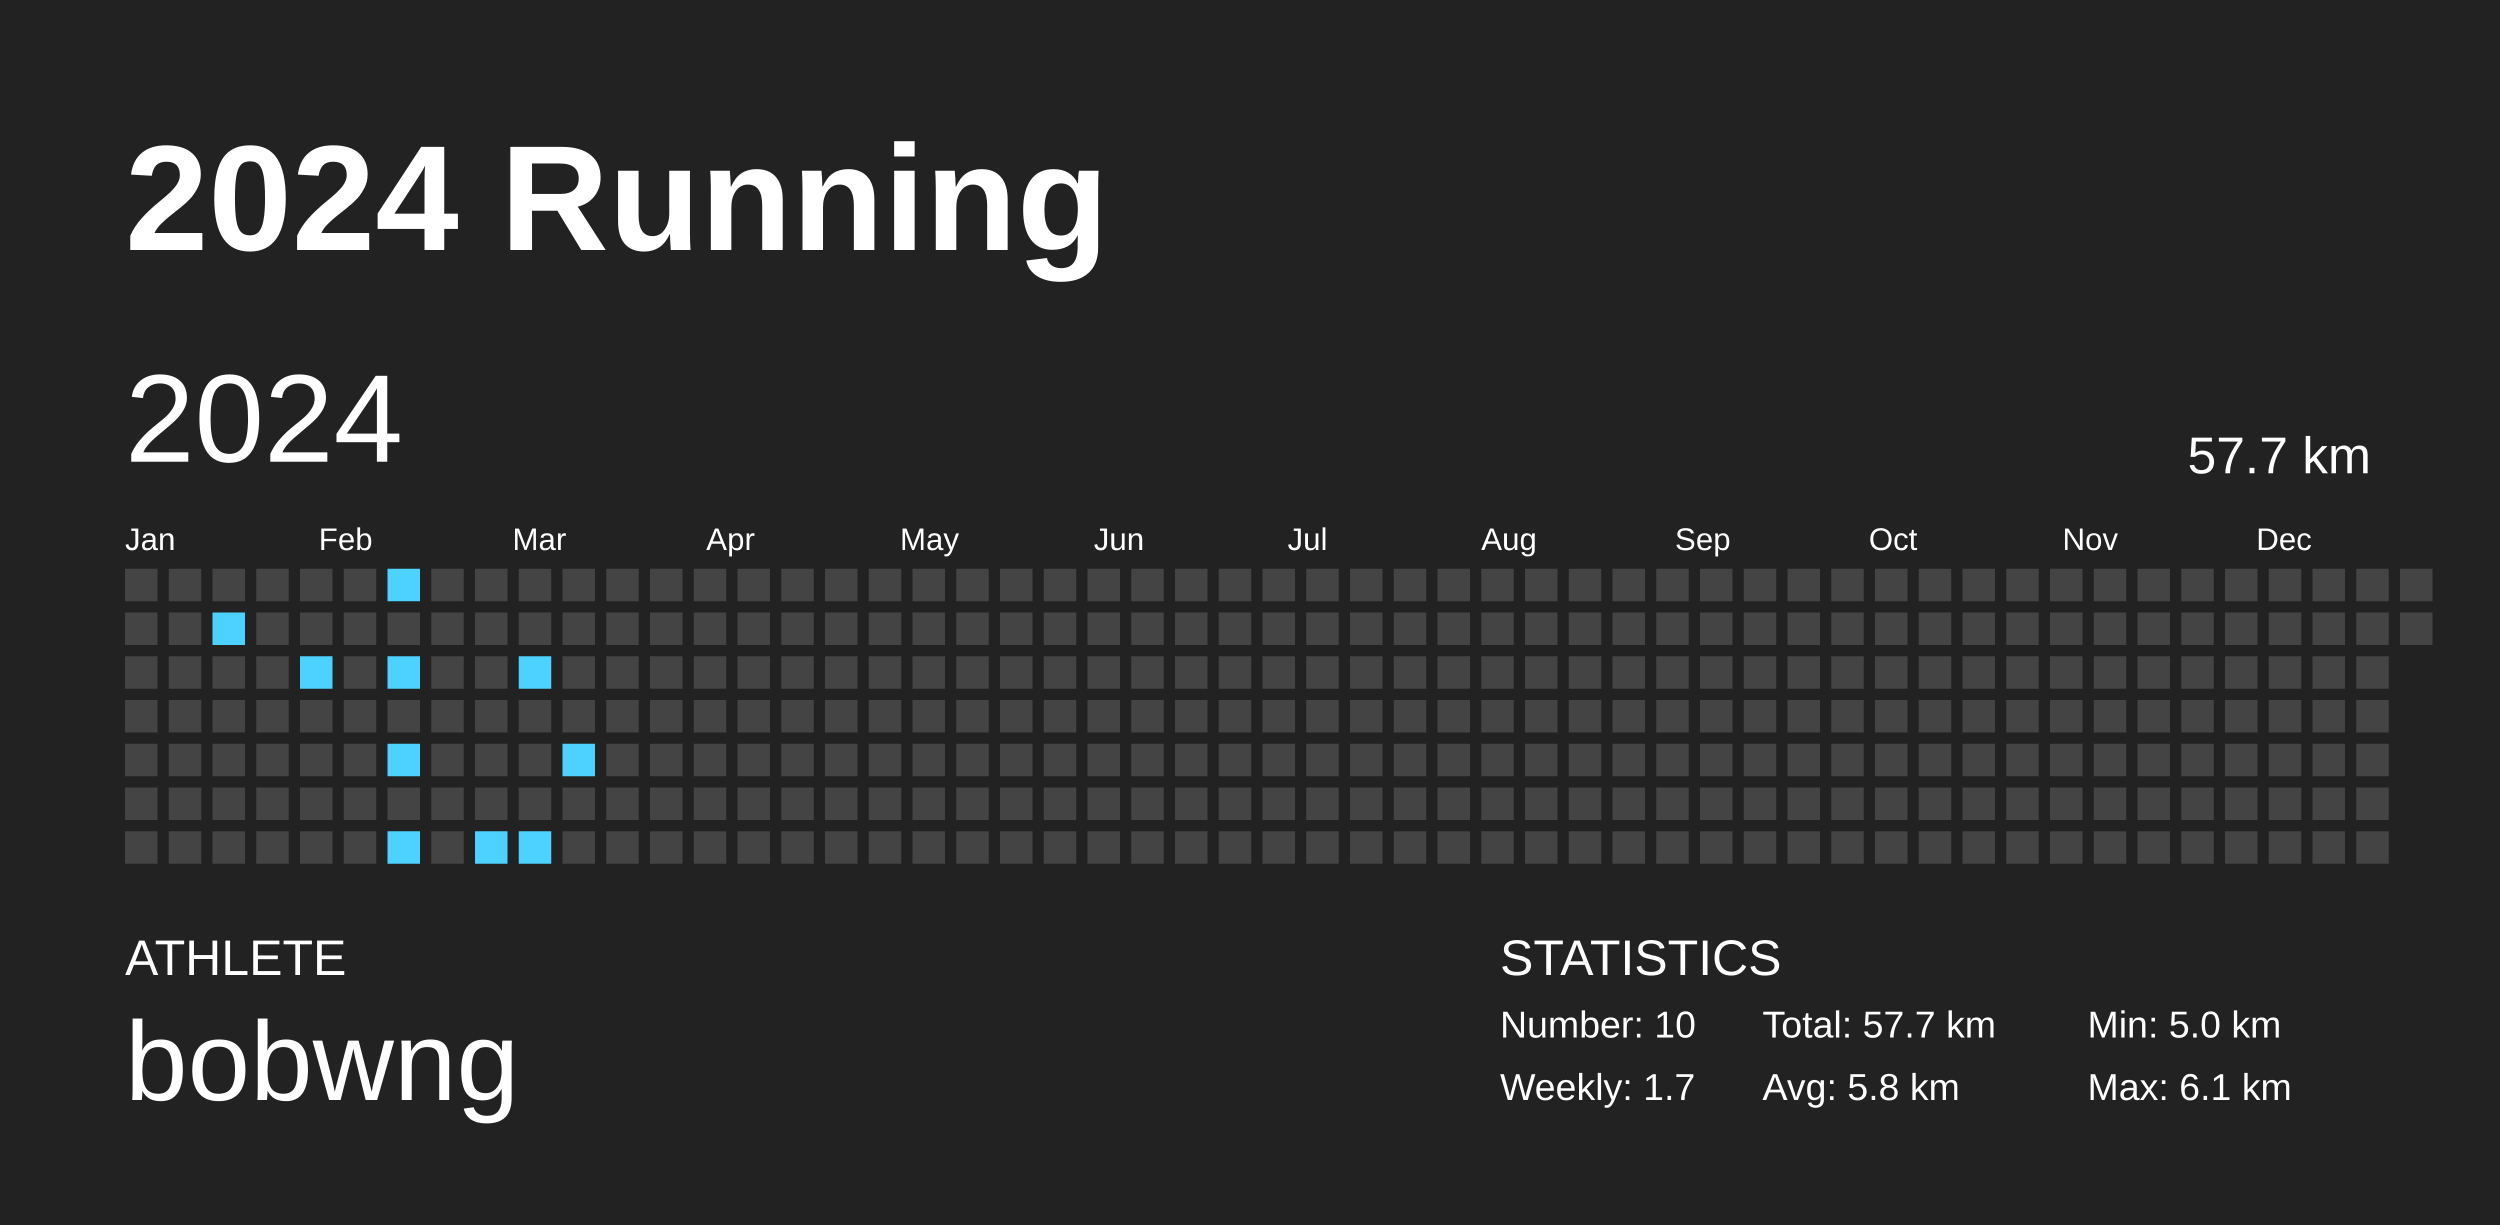
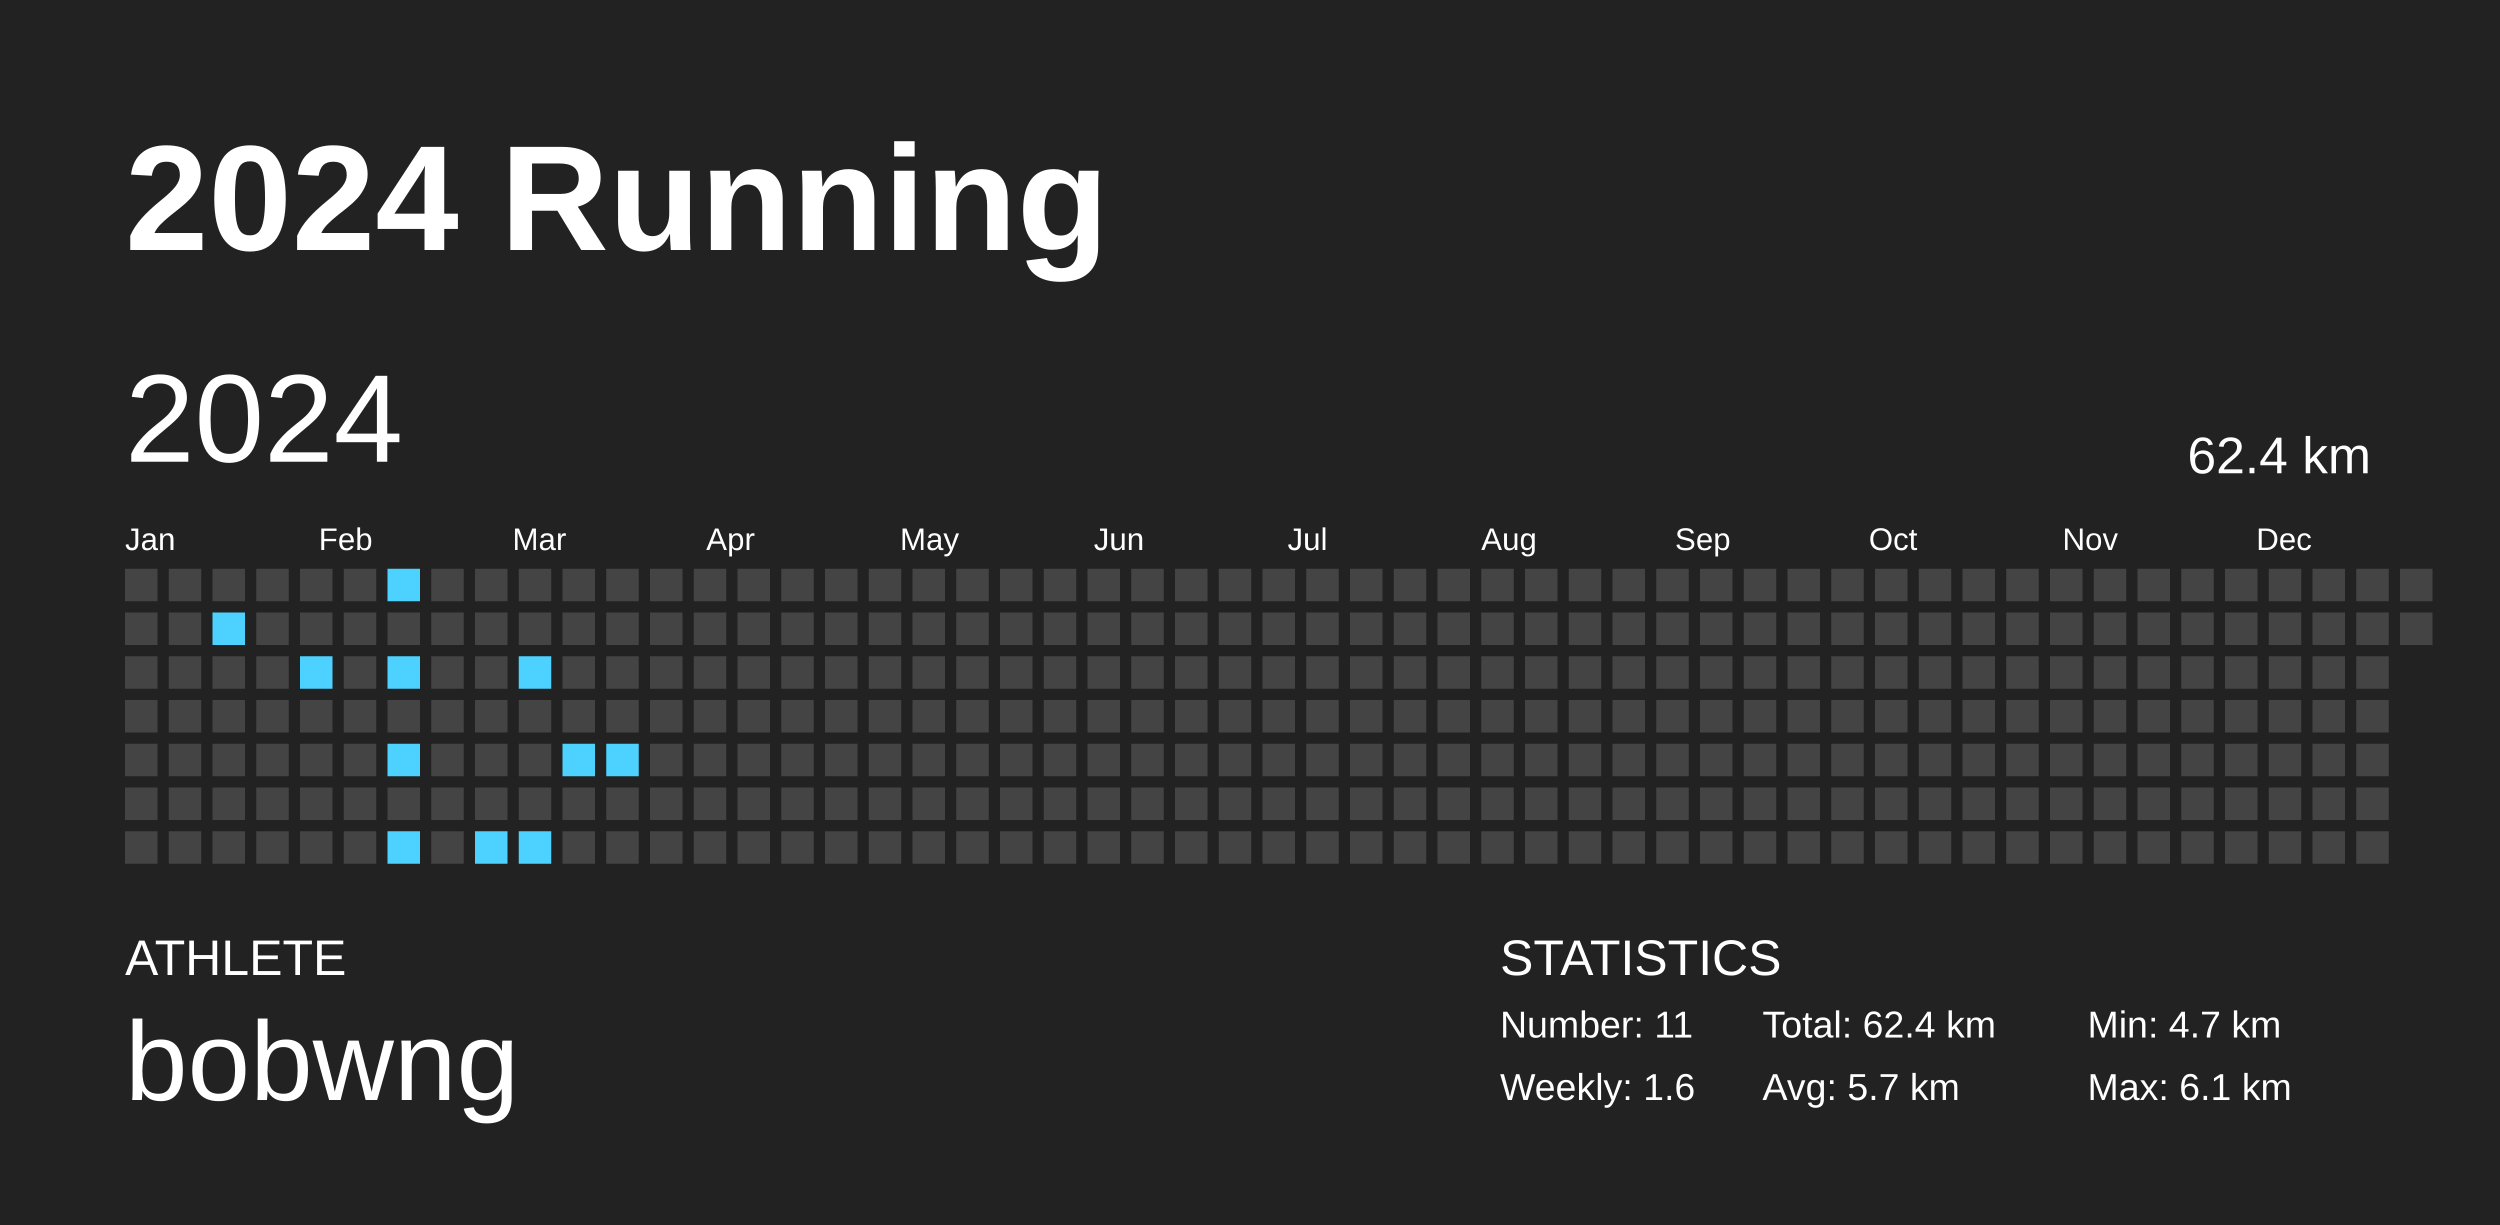
<svg xmlns="http://www.w3.org/2000/svg" baseProfile="full" height="98mm" version="1.1" viewBox="0,0,200,98" width="200mm">
  <defs />
  <rect fill="#222222" height="98" width="200" x="0" y="0" />
  <text fill="#FFFFFF" style="font-size:12px; font-family:Arial; font-weight:bold;" x="10" y="20">2024 Running</text>
  <text fill="#FFFFFF" style="font-size:4px; font-family:Arial" x="10" y="78">ATHLETE</text>
  <text fill="#FFFFFF" style="font-size:9px; font-family:Arial" x="10" y="88">bobwng</text>
  <text fill="#FFFFFF" style="font-size:4px; font-family:Arial" x="120" y="78">STATISTICS</text>
-   <text fill="#FFFFFF" style="font-size:3px; font-family:Arial" x="120" y="83">Number: 10</text>
-   <text fill="#FFFFFF" style="font-size:3px; font-family:Arial" x="120" y="88">Weekly: 1.7</text>
-   <text fill="#FFFFFF" style="font-size:3px; font-family:Arial" x="141" y="83">Total: 57.7 km</text>
-   <text fill="#FFFFFF" style="font-size:3px; font-family:Arial" x="141" y="88">Avg: 5.8 km</text>
-   <text fill="#FFFFFF" style="font-size:3px; font-family:Arial" x="167" y="83">Min: 5.0 km</text>
+   <text fill="#FFFFFF" style="font-size:3px; font-family:Arial" x="120" y="83">Number: 11</text>
+   <text fill="#FFFFFF" style="font-size:3px; font-family:Arial" x="120" y="88">Weekly: 1.6</text>
+   <text fill="#FFFFFF" style="font-size:3px; font-family:Arial" x="141" y="83">Total: 62.4 km</text>
+   <text fill="#FFFFFF" style="font-size:3px; font-family:Arial" x="141" y="88">Avg: 5.7 km</text>
+   <text fill="#FFFFFF" style="font-size:3px; font-family:Arial" x="167" y="83">Min: 4.7 km</text>
  <text fill="#FFFFFF" style="font-size:3px; font-family:Arial" x="167" y="88">Max: 6.1 km</text>
  <text dominant-baseline="hanging" fill="#FFFFFF" style="font-size:10.0px; font-family:Arial;" x="10" y="30">2024</text>
-   <text dominant-baseline="hanging" fill="#FFFFFF" style="font-size:4.125px; font-family:Arial;" x="175" y="35">57.7 km</text>
+   <text dominant-baseline="hanging" fill="#FFFFFF" style="font-size:4.125px; font-family:Arial;" x="175" y="35">62.4 km</text>
  <text fill="#FFFFFF" style="font-size:2.5px; font-family:Arial" x="10.0" y="44">Jan</text>
  <text fill="#FFFFFF" style="font-size:2.5px; font-family:Arial" x="25.5" y="44">Feb</text>
  <text fill="#FFFFFF" style="font-size:2.5px; font-family:Arial" x="41.0" y="44">Mar</text>
  <text fill="#FFFFFF" style="font-size:2.5px; font-family:Arial" x="56.5" y="44">Apr</text>
  <text fill="#FFFFFF" style="font-size:2.5px; font-family:Arial" x="72.0" y="44">May</text>
  <text fill="#FFFFFF" style="font-size:2.5px; font-family:Arial" x="87.5" y="44">Jun</text>
  <text fill="#FFFFFF" style="font-size:2.5px; font-family:Arial" x="103.0" y="44">Jul</text>
  <text fill="#FFFFFF" style="font-size:2.5px; font-family:Arial" x="118.5" y="44">Aug</text>
  <text fill="#FFFFFF" style="font-size:2.5px; font-family:Arial" x="134.0" y="44">Sep</text>
  <text fill="#FFFFFF" style="font-size:2.5px; font-family:Arial" x="149.5" y="44">Oct</text>
  <text fill="#FFFFFF" style="font-size:2.5px; font-family:Arial" x="165.0" y="44">Nov</text>
  <text fill="#FFFFFF" style="font-size:2.5px; font-family:Arial" x="180.5" y="44">Dec</text>
  <rect fill="#444444" height="2.6" width="2.6" x="10.0" y="45.5" />
  <rect fill="#444444" height="2.6" width="2.6" x="10.0" y="49.0" />
  <rect fill="#444444" height="2.6" width="2.6" x="10.0" y="52.5" />
  <rect fill="#444444" height="2.6" width="2.6" x="10.0" y="56.0" />
  <rect fill="#444444" height="2.6" width="2.6" x="10.0" y="59.5" />
  <rect fill="#444444" height="2.6" width="2.6" x="10.0" y="63.0" />
  <rect fill="#444444" height="2.6" width="2.6" x="10.0" y="66.5" />
  <rect fill="#444444" height="2.6" width="2.6" x="13.5" y="45.5" />
  <rect fill="#444444" height="2.6" width="2.6" x="13.5" y="49.0" />
  <rect fill="#444444" height="2.6" width="2.6" x="13.5" y="52.5" />
  <rect fill="#444444" height="2.6" width="2.6" x="13.5" y="56.0" />
  <rect fill="#444444" height="2.6" width="2.6" x="13.5" y="59.5" />
  <rect fill="#444444" height="2.6" width="2.6" x="13.5" y="63.0" />
  <rect fill="#444444" height="2.6" width="2.6" x="13.5" y="66.5" />
  <rect fill="#444444" height="2.6" width="2.6" x="17.0" y="45.5" />
  <rect fill="#4dd2ff" height="2.6" width="2.6" x="17.0" y="49.0" />
  <rect fill="#444444" height="2.6" width="2.6" x="17.0" y="52.5" />
  <rect fill="#444444" height="2.6" width="2.6" x="17.0" y="56.0" />
  <rect fill="#444444" height="2.6" width="2.6" x="17.0" y="59.5" />
  <rect fill="#444444" height="2.6" width="2.6" x="17.0" y="63.0" />
  <rect fill="#444444" height="2.6" width="2.6" x="17.0" y="66.5" />
  <rect fill="#444444" height="2.6" width="2.6" x="20.5" y="45.5" />
  <rect fill="#444444" height="2.6" width="2.6" x="20.5" y="49.0" />
  <rect fill="#444444" height="2.6" width="2.6" x="20.5" y="52.5" />
  <rect fill="#444444" height="2.6" width="2.6" x="20.5" y="56.0" />
  <rect fill="#444444" height="2.6" width="2.6" x="20.5" y="59.5" />
  <rect fill="#444444" height="2.6" width="2.6" x="20.5" y="63.0" />
  <rect fill="#444444" height="2.6" width="2.6" x="20.5" y="66.5" />
  <rect fill="#444444" height="2.6" width="2.6" x="24.0" y="45.5" />
  <rect fill="#444444" height="2.6" width="2.6" x="24.0" y="49.0" />
  <rect fill="#4dd2ff" height="2.6" width="2.6" x="24.0" y="52.5" />
  <rect fill="#444444" height="2.6" width="2.6" x="24.0" y="56.0" />
  <rect fill="#444444" height="2.6" width="2.6" x="24.0" y="59.5" />
  <rect fill="#444444" height="2.6" width="2.6" x="24.0" y="63.0" />
  <rect fill="#444444" height="2.6" width="2.6" x="24.0" y="66.5" />
  <rect fill="#444444" height="2.6" width="2.6" x="27.5" y="45.5" />
  <rect fill="#444444" height="2.6" width="2.6" x="27.5" y="49.0" />
  <rect fill="#444444" height="2.6" width="2.6" x="27.5" y="52.5" />
  <rect fill="#444444" height="2.6" width="2.6" x="27.5" y="56.0" />
  <rect fill="#444444" height="2.6" width="2.6" x="27.5" y="59.5" />
  <rect fill="#444444" height="2.6" width="2.6" x="27.5" y="63.0" />
  <rect fill="#444444" height="2.6" width="2.6" x="27.5" y="66.5" />
  <rect fill="#4dd2ff" height="2.6" width="2.6" x="31.0" y="45.5" />
  <rect fill="#444444" height="2.6" width="2.6" x="31.0" y="49.0" />
  <rect fill="#4dd2ff" height="2.6" width="2.6" x="31.0" y="52.5" />
  <rect fill="#444444" height="2.6" width="2.6" x="31.0" y="56.0" />
  <rect fill="#4dd2ff" height="2.6" width="2.6" x="31.0" y="59.5" />
  <rect fill="#444444" height="2.6" width="2.6" x="31.0" y="63.0" />
  <rect fill="#4dd2ff" height="2.6" width="2.6" x="31.0" y="66.5" />
  <rect fill="#444444" height="2.6" width="2.6" x="34.5" y="45.5" />
  <rect fill="#444444" height="2.6" width="2.6" x="34.5" y="49.0" />
  <rect fill="#444444" height="2.6" width="2.6" x="34.5" y="52.5" />
  <rect fill="#444444" height="2.6" width="2.6" x="34.5" y="56.0" />
  <rect fill="#444444" height="2.6" width="2.6" x="34.5" y="59.5" />
  <rect fill="#444444" height="2.6" width="2.6" x="34.5" y="63.0" />
  <rect fill="#444444" height="2.6" width="2.6" x="34.5" y="66.5" />
  <rect fill="#444444" height="2.6" width="2.6" x="38.0" y="45.5" />
  <rect fill="#444444" height="2.6" width="2.6" x="38.0" y="49.0" />
  <rect fill="#444444" height="2.6" width="2.6" x="38.0" y="52.5" />
  <rect fill="#444444" height="2.6" width="2.6" x="38.0" y="56.0" />
  <rect fill="#444444" height="2.6" width="2.6" x="38.0" y="59.5" />
  <rect fill="#444444" height="2.6" width="2.6" x="38.0" y="63.0" />
  <rect fill="#4dd2ff" height="2.6" width="2.6" x="38.0" y="66.5" />
  <rect fill="#444444" height="2.6" width="2.6" x="41.5" y="45.5" />
  <rect fill="#444444" height="2.6" width="2.6" x="41.5" y="49.0" />
  <rect fill="#4dd2ff" height="2.6" width="2.6" x="41.5" y="52.5" />
  <rect fill="#444444" height="2.6" width="2.6" x="41.5" y="56.0" />
  <rect fill="#444444" height="2.6" width="2.6" x="41.5" y="59.5" />
  <rect fill="#444444" height="2.6" width="2.6" x="41.5" y="63.0" />
  <rect fill="#4dd2ff" height="2.6" width="2.6" x="41.5" y="66.5" />
  <rect fill="#444444" height="2.6" width="2.6" x="45.0" y="45.5" />
  <rect fill="#444444" height="2.6" width="2.6" x="45.0" y="49.0" />
  <rect fill="#444444" height="2.6" width="2.6" x="45.0" y="52.5" />
  <rect fill="#444444" height="2.6" width="2.6" x="45.0" y="56.0" />
  <rect fill="#4dd2ff" height="2.6" width="2.6" x="45.0" y="59.5" />
  <rect fill="#444444" height="2.6" width="2.6" x="45.0" y="63.0" />
  <rect fill="#444444" height="2.6" width="2.6" x="45.0" y="66.5" />
  <rect fill="#444444" height="2.6" width="2.6" x="48.5" y="45.5" />
  <rect fill="#444444" height="2.6" width="2.6" x="48.5" y="49.0" />
  <rect fill="#444444" height="2.6" width="2.6" x="48.5" y="52.5" />
  <rect fill="#444444" height="2.6" width="2.6" x="48.5" y="56.0" />
-   <rect fill="#444444" height="2.6" width="2.6" x="48.5" y="59.5" />
+   <rect fill="#4dd2ff" height="2.6" width="2.6" x="48.5" y="59.5" />
  <rect fill="#444444" height="2.6" width="2.6" x="48.5" y="63.0" />
  <rect fill="#444444" height="2.6" width="2.6" x="48.5" y="66.5" />
  <rect fill="#444444" height="2.6" width="2.6" x="52.0" y="45.5" />
  <rect fill="#444444" height="2.6" width="2.6" x="52.0" y="49.0" />
  <rect fill="#444444" height="2.6" width="2.6" x="52.0" y="52.5" />
  <rect fill="#444444" height="2.6" width="2.6" x="52.0" y="56.0" />
  <rect fill="#444444" height="2.6" width="2.6" x="52.0" y="59.5" />
  <rect fill="#444444" height="2.6" width="2.6" x="52.0" y="63.0" />
  <rect fill="#444444" height="2.6" width="2.6" x="52.0" y="66.5" />
  <rect fill="#444444" height="2.6" width="2.6" x="55.5" y="45.5" />
  <rect fill="#444444" height="2.6" width="2.6" x="55.5" y="49.0" />
  <rect fill="#444444" height="2.6" width="2.6" x="55.5" y="52.5" />
  <rect fill="#444444" height="2.6" width="2.6" x="55.5" y="56.0" />
  <rect fill="#444444" height="2.6" width="2.6" x="55.5" y="59.5" />
  <rect fill="#444444" height="2.6" width="2.6" x="55.5" y="63.0" />
  <rect fill="#444444" height="2.6" width="2.6" x="55.5" y="66.5" />
  <rect fill="#444444" height="2.6" width="2.6" x="59.0" y="45.5" />
  <rect fill="#444444" height="2.6" width="2.6" x="59.0" y="49.0" />
  <rect fill="#444444" height="2.6" width="2.6" x="59.0" y="52.5" />
  <rect fill="#444444" height="2.6" width="2.6" x="59.0" y="56.0" />
  <rect fill="#444444" height="2.6" width="2.6" x="59.0" y="59.5" />
  <rect fill="#444444" height="2.6" width="2.6" x="59.0" y="63.0" />
  <rect fill="#444444" height="2.6" width="2.6" x="59.0" y="66.5" />
  <rect fill="#444444" height="2.6" width="2.6" x="62.5" y="45.5" />
  <rect fill="#444444" height="2.6" width="2.6" x="62.5" y="49.0" />
  <rect fill="#444444" height="2.6" width="2.6" x="62.5" y="52.5" />
  <rect fill="#444444" height="2.6" width="2.6" x="62.5" y="56.0" />
  <rect fill="#444444" height="2.6" width="2.6" x="62.5" y="59.5" />
  <rect fill="#444444" height="2.6" width="2.6" x="62.5" y="63.0" />
  <rect fill="#444444" height="2.6" width="2.6" x="62.5" y="66.5" />
  <rect fill="#444444" height="2.6" width="2.6" x="66.0" y="45.5" />
  <rect fill="#444444" height="2.6" width="2.6" x="66.0" y="49.0" />
  <rect fill="#444444" height="2.6" width="2.6" x="66.0" y="52.5" />
  <rect fill="#444444" height="2.6" width="2.6" x="66.0" y="56.0" />
  <rect fill="#444444" height="2.6" width="2.6" x="66.0" y="59.5" />
  <rect fill="#444444" height="2.6" width="2.6" x="66.0" y="63.0" />
  <rect fill="#444444" height="2.6" width="2.6" x="66.0" y="66.5" />
  <rect fill="#444444" height="2.6" width="2.6" x="69.5" y="45.5" />
  <rect fill="#444444" height="2.6" width="2.6" x="69.5" y="49.0" />
  <rect fill="#444444" height="2.6" width="2.6" x="69.5" y="52.5" />
  <rect fill="#444444" height="2.6" width="2.6" x="69.5" y="56.0" />
  <rect fill="#444444" height="2.6" width="2.6" x="69.5" y="59.5" />
  <rect fill="#444444" height="2.6" width="2.6" x="69.5" y="63.0" />
  <rect fill="#444444" height="2.6" width="2.6" x="69.5" y="66.5" />
  <rect fill="#444444" height="2.6" width="2.6" x="73.0" y="45.5" />
  <rect fill="#444444" height="2.6" width="2.6" x="73.0" y="49.0" />
  <rect fill="#444444" height="2.6" width="2.6" x="73.0" y="52.5" />
  <rect fill="#444444" height="2.6" width="2.6" x="73.0" y="56.0" />
  <rect fill="#444444" height="2.6" width="2.6" x="73.0" y="59.5" />
  <rect fill="#444444" height="2.6" width="2.6" x="73.0" y="63.0" />
  <rect fill="#444444" height="2.6" width="2.6" x="73.0" y="66.5" />
  <rect fill="#444444" height="2.6" width="2.6" x="76.5" y="45.5" />
  <rect fill="#444444" height="2.6" width="2.6" x="76.5" y="49.0" />
  <rect fill="#444444" height="2.6" width="2.6" x="76.5" y="52.5" />
  <rect fill="#444444" height="2.6" width="2.6" x="76.5" y="56.0" />
  <rect fill="#444444" height="2.6" width="2.6" x="76.5" y="59.5" />
  <rect fill="#444444" height="2.6" width="2.6" x="76.5" y="63.0" />
  <rect fill="#444444" height="2.6" width="2.6" x="76.5" y="66.5" />
  <rect fill="#444444" height="2.6" width="2.6" x="80.0" y="45.5" />
  <rect fill="#444444" height="2.6" width="2.6" x="80.0" y="49.0" />
  <rect fill="#444444" height="2.6" width="2.6" x="80.0" y="52.5" />
  <rect fill="#444444" height="2.6" width="2.6" x="80.0" y="56.0" />
  <rect fill="#444444" height="2.6" width="2.6" x="80.0" y="59.5" />
  <rect fill="#444444" height="2.6" width="2.6" x="80.0" y="63.0" />
  <rect fill="#444444" height="2.6" width="2.6" x="80.0" y="66.5" />
  <rect fill="#444444" height="2.6" width="2.6" x="83.5" y="45.5" />
  <rect fill="#444444" height="2.6" width="2.6" x="83.5" y="49.0" />
  <rect fill="#444444" height="2.6" width="2.6" x="83.5" y="52.5" />
  <rect fill="#444444" height="2.6" width="2.6" x="83.5" y="56.0" />
  <rect fill="#444444" height="2.6" width="2.6" x="83.5" y="59.5" />
  <rect fill="#444444" height="2.6" width="2.6" x="83.5" y="63.0" />
  <rect fill="#444444" height="2.6" width="2.6" x="83.5" y="66.5" />
  <rect fill="#444444" height="2.6" width="2.6" x="87.0" y="45.5" />
  <rect fill="#444444" height="2.6" width="2.6" x="87.0" y="49.0" />
  <rect fill="#444444" height="2.6" width="2.6" x="87.0" y="52.5" />
  <rect fill="#444444" height="2.6" width="2.6" x="87.0" y="56.0" />
  <rect fill="#444444" height="2.6" width="2.6" x="87.0" y="59.5" />
  <rect fill="#444444" height="2.6" width="2.6" x="87.0" y="63.0" />
  <rect fill="#444444" height="2.6" width="2.6" x="87.0" y="66.5" />
  <rect fill="#444444" height="2.6" width="2.6" x="90.5" y="45.5" />
  <rect fill="#444444" height="2.6" width="2.6" x="90.5" y="49.0" />
  <rect fill="#444444" height="2.6" width="2.6" x="90.5" y="52.5" />
  <rect fill="#444444" height="2.6" width="2.6" x="90.5" y="56.0" />
  <rect fill="#444444" height="2.6" width="2.6" x="90.5" y="59.5" />
  <rect fill="#444444" height="2.6" width="2.6" x="90.5" y="63.0" />
  <rect fill="#444444" height="2.6" width="2.6" x="90.5" y="66.5" />
  <rect fill="#444444" height="2.6" width="2.6" x="94.0" y="45.5" />
  <rect fill="#444444" height="2.6" width="2.6" x="94.0" y="49.0" />
  <rect fill="#444444" height="2.6" width="2.6" x="94.0" y="52.5" />
  <rect fill="#444444" height="2.6" width="2.6" x="94.0" y="56.0" />
  <rect fill="#444444" height="2.6" width="2.6" x="94.0" y="59.5" />
  <rect fill="#444444" height="2.6" width="2.6" x="94.0" y="63.0" />
  <rect fill="#444444" height="2.6" width="2.6" x="94.0" y="66.5" />
  <rect fill="#444444" height="2.6" width="2.6" x="97.5" y="45.5" />
  <rect fill="#444444" height="2.6" width="2.6" x="97.5" y="49.0" />
  <rect fill="#444444" height="2.6" width="2.6" x="97.5" y="52.5" />
  <rect fill="#444444" height="2.6" width="2.6" x="97.5" y="56.0" />
  <rect fill="#444444" height="2.6" width="2.6" x="97.5" y="59.5" />
  <rect fill="#444444" height="2.6" width="2.6" x="97.5" y="63.0" />
  <rect fill="#444444" height="2.6" width="2.6" x="97.5" y="66.5" />
  <rect fill="#444444" height="2.6" width="2.6" x="101.0" y="45.5" />
  <rect fill="#444444" height="2.6" width="2.6" x="101.0" y="49.0" />
  <rect fill="#444444" height="2.6" width="2.6" x="101.0" y="52.5" />
  <rect fill="#444444" height="2.6" width="2.6" x="101.0" y="56.0" />
  <rect fill="#444444" height="2.6" width="2.6" x="101.0" y="59.5" />
  <rect fill="#444444" height="2.6" width="2.6" x="101.0" y="63.0" />
  <rect fill="#444444" height="2.6" width="2.6" x="101.0" y="66.5" />
  <rect fill="#444444" height="2.6" width="2.6" x="104.5" y="45.5" />
  <rect fill="#444444" height="2.6" width="2.6" x="104.5" y="49.0" />
  <rect fill="#444444" height="2.6" width="2.6" x="104.5" y="52.5" />
  <rect fill="#444444" height="2.6" width="2.6" x="104.5" y="56.0" />
  <rect fill="#444444" height="2.6" width="2.6" x="104.5" y="59.5" />
  <rect fill="#444444" height="2.6" width="2.6" x="104.5" y="63.0" />
  <rect fill="#444444" height="2.6" width="2.6" x="104.5" y="66.5" />
  <rect fill="#444444" height="2.6" width="2.6" x="108.0" y="45.5" />
  <rect fill="#444444" height="2.6" width="2.6" x="108.0" y="49.0" />
  <rect fill="#444444" height="2.6" width="2.6" x="108.0" y="52.5" />
  <rect fill="#444444" height="2.6" width="2.6" x="108.0" y="56.0" />
  <rect fill="#444444" height="2.6" width="2.6" x="108.0" y="59.5" />
  <rect fill="#444444" height="2.6" width="2.6" x="108.0" y="63.0" />
  <rect fill="#444444" height="2.6" width="2.6" x="108.0" y="66.5" />
  <rect fill="#444444" height="2.6" width="2.6" x="111.5" y="45.5" />
  <rect fill="#444444" height="2.6" width="2.6" x="111.5" y="49.0" />
  <rect fill="#444444" height="2.6" width="2.6" x="111.5" y="52.5" />
  <rect fill="#444444" height="2.6" width="2.6" x="111.5" y="56.0" />
  <rect fill="#444444" height="2.6" width="2.6" x="111.5" y="59.5" />
  <rect fill="#444444" height="2.6" width="2.6" x="111.5" y="63.0" />
  <rect fill="#444444" height="2.6" width="2.6" x="111.5" y="66.5" />
  <rect fill="#444444" height="2.6" width="2.6" x="115.0" y="45.5" />
  <rect fill="#444444" height="2.6" width="2.6" x="115.0" y="49.0" />
  <rect fill="#444444" height="2.6" width="2.6" x="115.0" y="52.5" />
  <rect fill="#444444" height="2.6" width="2.6" x="115.0" y="56.0" />
  <rect fill="#444444" height="2.6" width="2.6" x="115.0" y="59.5" />
  <rect fill="#444444" height="2.6" width="2.6" x="115.0" y="63.0" />
  <rect fill="#444444" height="2.6" width="2.6" x="115.0" y="66.5" />
  <rect fill="#444444" height="2.6" width="2.6" x="118.5" y="45.5" />
  <rect fill="#444444" height="2.6" width="2.6" x="118.5" y="49.0" />
  <rect fill="#444444" height="2.6" width="2.6" x="118.5" y="52.5" />
  <rect fill="#444444" height="2.6" width="2.6" x="118.5" y="56.0" />
  <rect fill="#444444" height="2.6" width="2.6" x="118.5" y="59.5" />
  <rect fill="#444444" height="2.6" width="2.6" x="118.5" y="63.0" />
  <rect fill="#444444" height="2.6" width="2.6" x="118.5" y="66.5" />
  <rect fill="#444444" height="2.6" width="2.6" x="122.0" y="45.5" />
  <rect fill="#444444" height="2.6" width="2.6" x="122.0" y="49.0" />
  <rect fill="#444444" height="2.6" width="2.6" x="122.0" y="52.5" />
  <rect fill="#444444" height="2.6" width="2.6" x="122.0" y="56.0" />
  <rect fill="#444444" height="2.6" width="2.6" x="122.0" y="59.5" />
  <rect fill="#444444" height="2.6" width="2.6" x="122.0" y="63.0" />
  <rect fill="#444444" height="2.6" width="2.6" x="122.0" y="66.5" />
  <rect fill="#444444" height="2.6" width="2.6" x="125.5" y="45.5" />
  <rect fill="#444444" height="2.6" width="2.6" x="125.5" y="49.0" />
  <rect fill="#444444" height="2.6" width="2.6" x="125.5" y="52.5" />
  <rect fill="#444444" height="2.6" width="2.6" x="125.5" y="56.0" />
  <rect fill="#444444" height="2.6" width="2.6" x="125.5" y="59.5" />
  <rect fill="#444444" height="2.6" width="2.6" x="125.5" y="63.0" />
  <rect fill="#444444" height="2.6" width="2.6" x="125.5" y="66.5" />
  <rect fill="#444444" height="2.6" width="2.6" x="129.0" y="45.5" />
  <rect fill="#444444" height="2.6" width="2.6" x="129.0" y="49.0" />
  <rect fill="#444444" height="2.6" width="2.6" x="129.0" y="52.5" />
  <rect fill="#444444" height="2.6" width="2.6" x="129.0" y="56.0" />
  <rect fill="#444444" height="2.6" width="2.6" x="129.0" y="59.5" />
  <rect fill="#444444" height="2.6" width="2.6" x="129.0" y="63.0" />
  <rect fill="#444444" height="2.6" width="2.6" x="129.0" y="66.5" />
  <rect fill="#444444" height="2.6" width="2.6" x="132.5" y="45.5" />
  <rect fill="#444444" height="2.6" width="2.6" x="132.5" y="49.0" />
  <rect fill="#444444" height="2.6" width="2.6" x="132.5" y="52.5" />
  <rect fill="#444444" height="2.6" width="2.6" x="132.5" y="56.0" />
  <rect fill="#444444" height="2.6" width="2.6" x="132.5" y="59.5" />
  <rect fill="#444444" height="2.6" width="2.6" x="132.5" y="63.0" />
  <rect fill="#444444" height="2.6" width="2.6" x="132.5" y="66.5" />
  <rect fill="#444444" height="2.6" width="2.6" x="136.0" y="45.5" />
  <rect fill="#444444" height="2.6" width="2.6" x="136.0" y="49.0" />
  <rect fill="#444444" height="2.6" width="2.6" x="136.0" y="52.5" />
  <rect fill="#444444" height="2.6" width="2.6" x="136.0" y="56.0" />
  <rect fill="#444444" height="2.6" width="2.6" x="136.0" y="59.5" />
  <rect fill="#444444" height="2.6" width="2.6" x="136.0" y="63.0" />
  <rect fill="#444444" height="2.6" width="2.6" x="136.0" y="66.5" />
  <rect fill="#444444" height="2.6" width="2.6" x="139.5" y="45.5" />
  <rect fill="#444444" height="2.6" width="2.6" x="139.5" y="49.0" />
  <rect fill="#444444" height="2.6" width="2.6" x="139.5" y="52.5" />
  <rect fill="#444444" height="2.6" width="2.6" x="139.5" y="56.0" />
  <rect fill="#444444" height="2.6" width="2.6" x="139.5" y="59.5" />
  <rect fill="#444444" height="2.6" width="2.6" x="139.5" y="63.0" />
  <rect fill="#444444" height="2.6" width="2.6" x="139.5" y="66.5" />
  <rect fill="#444444" height="2.6" width="2.6" x="143.0" y="45.5" />
  <rect fill="#444444" height="2.6" width="2.6" x="143.0" y="49.0" />
  <rect fill="#444444" height="2.6" width="2.6" x="143.0" y="52.5" />
  <rect fill="#444444" height="2.6" width="2.6" x="143.0" y="56.0" />
  <rect fill="#444444" height="2.6" width="2.6" x="143.0" y="59.5" />
  <rect fill="#444444" height="2.6" width="2.6" x="143.0" y="63.0" />
  <rect fill="#444444" height="2.6" width="2.6" x="143.0" y="66.5" />
  <rect fill="#444444" height="2.6" width="2.6" x="146.5" y="45.5" />
  <rect fill="#444444" height="2.6" width="2.6" x="146.5" y="49.0" />
  <rect fill="#444444" height="2.6" width="2.6" x="146.5" y="52.5" />
  <rect fill="#444444" height="2.6" width="2.6" x="146.5" y="56.0" />
  <rect fill="#444444" height="2.6" width="2.6" x="146.5" y="59.5" />
  <rect fill="#444444" height="2.6" width="2.6" x="146.5" y="63.0" />
  <rect fill="#444444" height="2.6" width="2.6" x="146.5" y="66.5" />
  <rect fill="#444444" height="2.6" width="2.6" x="150.0" y="45.5" />
  <rect fill="#444444" height="2.6" width="2.6" x="150.0" y="49.0" />
  <rect fill="#444444" height="2.6" width="2.6" x="150.0" y="52.5" />
  <rect fill="#444444" height="2.6" width="2.6" x="150.0" y="56.0" />
  <rect fill="#444444" height="2.6" width="2.6" x="150.0" y="59.5" />
  <rect fill="#444444" height="2.6" width="2.6" x="150.0" y="63.0" />
  <rect fill="#444444" height="2.6" width="2.6" x="150.0" y="66.5" />
  <rect fill="#444444" height="2.6" width="2.6" x="153.5" y="45.5" />
  <rect fill="#444444" height="2.6" width="2.6" x="153.5" y="49.0" />
  <rect fill="#444444" height="2.6" width="2.6" x="153.5" y="52.5" />
  <rect fill="#444444" height="2.6" width="2.6" x="153.5" y="56.0" />
  <rect fill="#444444" height="2.6" width="2.6" x="153.5" y="59.5" />
  <rect fill="#444444" height="2.6" width="2.6" x="153.5" y="63.0" />
  <rect fill="#444444" height="2.6" width="2.6" x="153.5" y="66.5" />
  <rect fill="#444444" height="2.6" width="2.6" x="157.0" y="45.5" />
  <rect fill="#444444" height="2.6" width="2.6" x="157.0" y="49.0" />
  <rect fill="#444444" height="2.6" width="2.6" x="157.0" y="52.5" />
  <rect fill="#444444" height="2.6" width="2.6" x="157.0" y="56.0" />
  <rect fill="#444444" height="2.6" width="2.6" x="157.0" y="59.5" />
  <rect fill="#444444" height="2.6" width="2.6" x="157.0" y="63.0" />
  <rect fill="#444444" height="2.6" width="2.6" x="157.0" y="66.5" />
  <rect fill="#444444" height="2.6" width="2.6" x="160.5" y="45.5" />
  <rect fill="#444444" height="2.6" width="2.6" x="160.5" y="49.0" />
  <rect fill="#444444" height="2.6" width="2.6" x="160.5" y="52.5" />
  <rect fill="#444444" height="2.6" width="2.6" x="160.5" y="56.0" />
  <rect fill="#444444" height="2.6" width="2.6" x="160.5" y="59.5" />
  <rect fill="#444444" height="2.6" width="2.6" x="160.5" y="63.0" />
  <rect fill="#444444" height="2.6" width="2.6" x="160.5" y="66.5" />
  <rect fill="#444444" height="2.6" width="2.6" x="164.0" y="45.5" />
  <rect fill="#444444" height="2.6" width="2.6" x="164.0" y="49.0" />
  <rect fill="#444444" height="2.6" width="2.6" x="164.0" y="52.5" />
  <rect fill="#444444" height="2.6" width="2.6" x="164.0" y="56.0" />
  <rect fill="#444444" height="2.6" width="2.6" x="164.0" y="59.5" />
  <rect fill="#444444" height="2.6" width="2.6" x="164.0" y="63.0" />
  <rect fill="#444444" height="2.6" width="2.6" x="164.0" y="66.5" />
  <rect fill="#444444" height="2.6" width="2.6" x="167.5" y="45.5" />
  <rect fill="#444444" height="2.6" width="2.6" x="167.5" y="49.0" />
  <rect fill="#444444" height="2.6" width="2.6" x="167.5" y="52.5" />
  <rect fill="#444444" height="2.6" width="2.6" x="167.5" y="56.0" />
  <rect fill="#444444" height="2.6" width="2.6" x="167.5" y="59.5" />
  <rect fill="#444444" height="2.6" width="2.6" x="167.5" y="63.0" />
  <rect fill="#444444" height="2.6" width="2.6" x="167.5" y="66.5" />
  <rect fill="#444444" height="2.6" width="2.6" x="171.0" y="45.5" />
  <rect fill="#444444" height="2.6" width="2.6" x="171.0" y="49.0" />
  <rect fill="#444444" height="2.6" width="2.6" x="171.0" y="52.5" />
  <rect fill="#444444" height="2.6" width="2.6" x="171.0" y="56.0" />
  <rect fill="#444444" height="2.6" width="2.6" x="171.0" y="59.5" />
  <rect fill="#444444" height="2.6" width="2.6" x="171.0" y="63.0" />
  <rect fill="#444444" height="2.6" width="2.6" x="171.0" y="66.5" />
  <rect fill="#444444" height="2.6" width="2.6" x="174.5" y="45.5" />
  <rect fill="#444444" height="2.6" width="2.6" x="174.5" y="49.0" />
  <rect fill="#444444" height="2.6" width="2.6" x="174.5" y="52.5" />
  <rect fill="#444444" height="2.6" width="2.6" x="174.5" y="56.0" />
  <rect fill="#444444" height="2.6" width="2.6" x="174.5" y="59.5" />
  <rect fill="#444444" height="2.6" width="2.6" x="174.5" y="63.0" />
  <rect fill="#444444" height="2.6" width="2.6" x="174.5" y="66.5" />
  <rect fill="#444444" height="2.6" width="2.6" x="178.0" y="45.5" />
  <rect fill="#444444" height="2.6" width="2.6" x="178.0" y="49.0" />
  <rect fill="#444444" height="2.6" width="2.6" x="178.0" y="52.5" />
  <rect fill="#444444" height="2.6" width="2.6" x="178.0" y="56.0" />
  <rect fill="#444444" height="2.6" width="2.6" x="178.0" y="59.5" />
  <rect fill="#444444" height="2.6" width="2.6" x="178.0" y="63.0" />
  <rect fill="#444444" height="2.6" width="2.6" x="178.0" y="66.5" />
  <rect fill="#444444" height="2.6" width="2.6" x="181.5" y="45.5" />
  <rect fill="#444444" height="2.6" width="2.6" x="181.5" y="49.0" />
  <rect fill="#444444" height="2.6" width="2.6" x="181.5" y="52.5" />
  <rect fill="#444444" height="2.6" width="2.6" x="181.5" y="56.0" />
  <rect fill="#444444" height="2.6" width="2.6" x="181.5" y="59.5" />
  <rect fill="#444444" height="2.6" width="2.6" x="181.5" y="63.0" />
  <rect fill="#444444" height="2.6" width="2.6" x="181.5" y="66.5" />
  <rect fill="#444444" height="2.6" width="2.6" x="185.0" y="45.5" />
  <rect fill="#444444" height="2.6" width="2.6" x="185.0" y="49.0" />
  <rect fill="#444444" height="2.6" width="2.6" x="185.0" y="52.5" />
  <rect fill="#444444" height="2.6" width="2.6" x="185.0" y="56.0" />
  <rect fill="#444444" height="2.6" width="2.6" x="185.0" y="59.5" />
  <rect fill="#444444" height="2.6" width="2.6" x="185.0" y="63.0" />
  <rect fill="#444444" height="2.6" width="2.6" x="185.0" y="66.5" />
  <rect fill="#444444" height="2.6" width="2.6" x="188.5" y="45.5" />
  <rect fill="#444444" height="2.6" width="2.6" x="188.5" y="49.0" />
  <rect fill="#444444" height="2.6" width="2.6" x="188.5" y="52.5" />
  <rect fill="#444444" height="2.6" width="2.6" x="188.5" y="56.0" />
  <rect fill="#444444" height="2.6" width="2.6" x="188.5" y="59.5" />
  <rect fill="#444444" height="2.6" width="2.6" x="188.5" y="63.0" />
  <rect fill="#444444" height="2.6" width="2.6" x="188.5" y="66.5" />
  <rect fill="#444444" height="2.6" width="2.6" x="192.0" y="45.5" />
  <rect fill="#444444" height="2.6" width="2.6" x="192.0" y="49.0" />
</svg>
